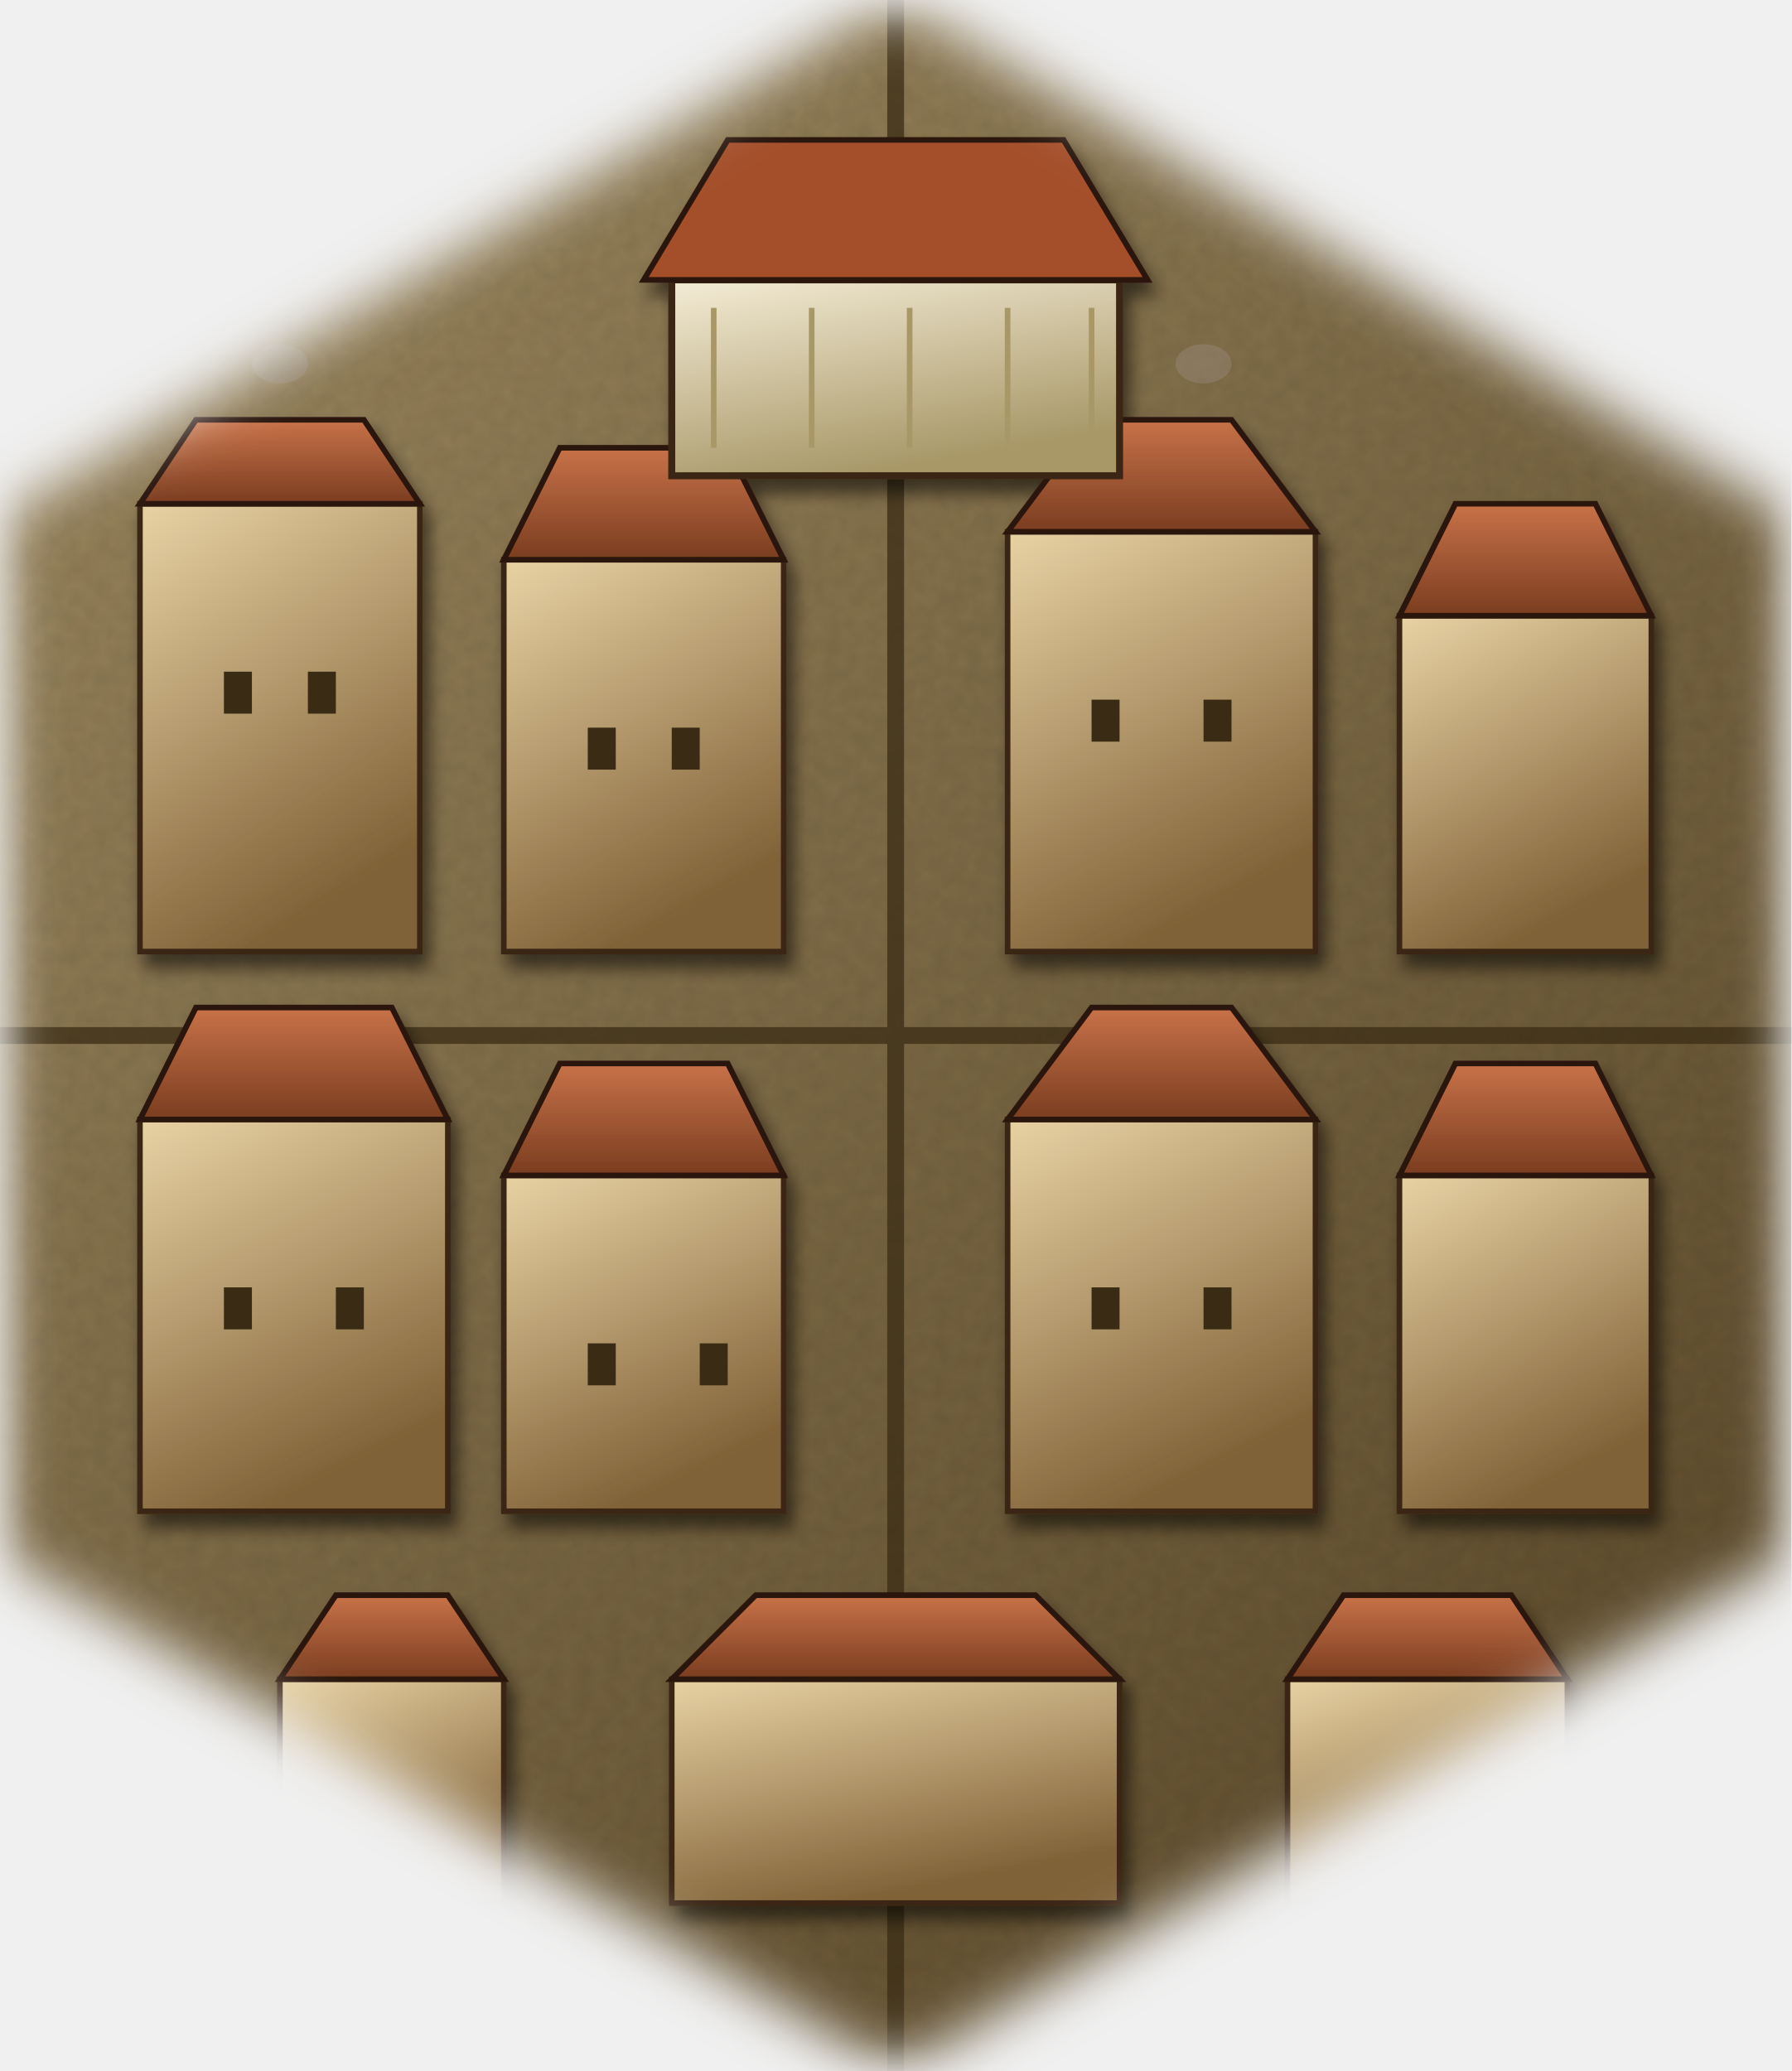
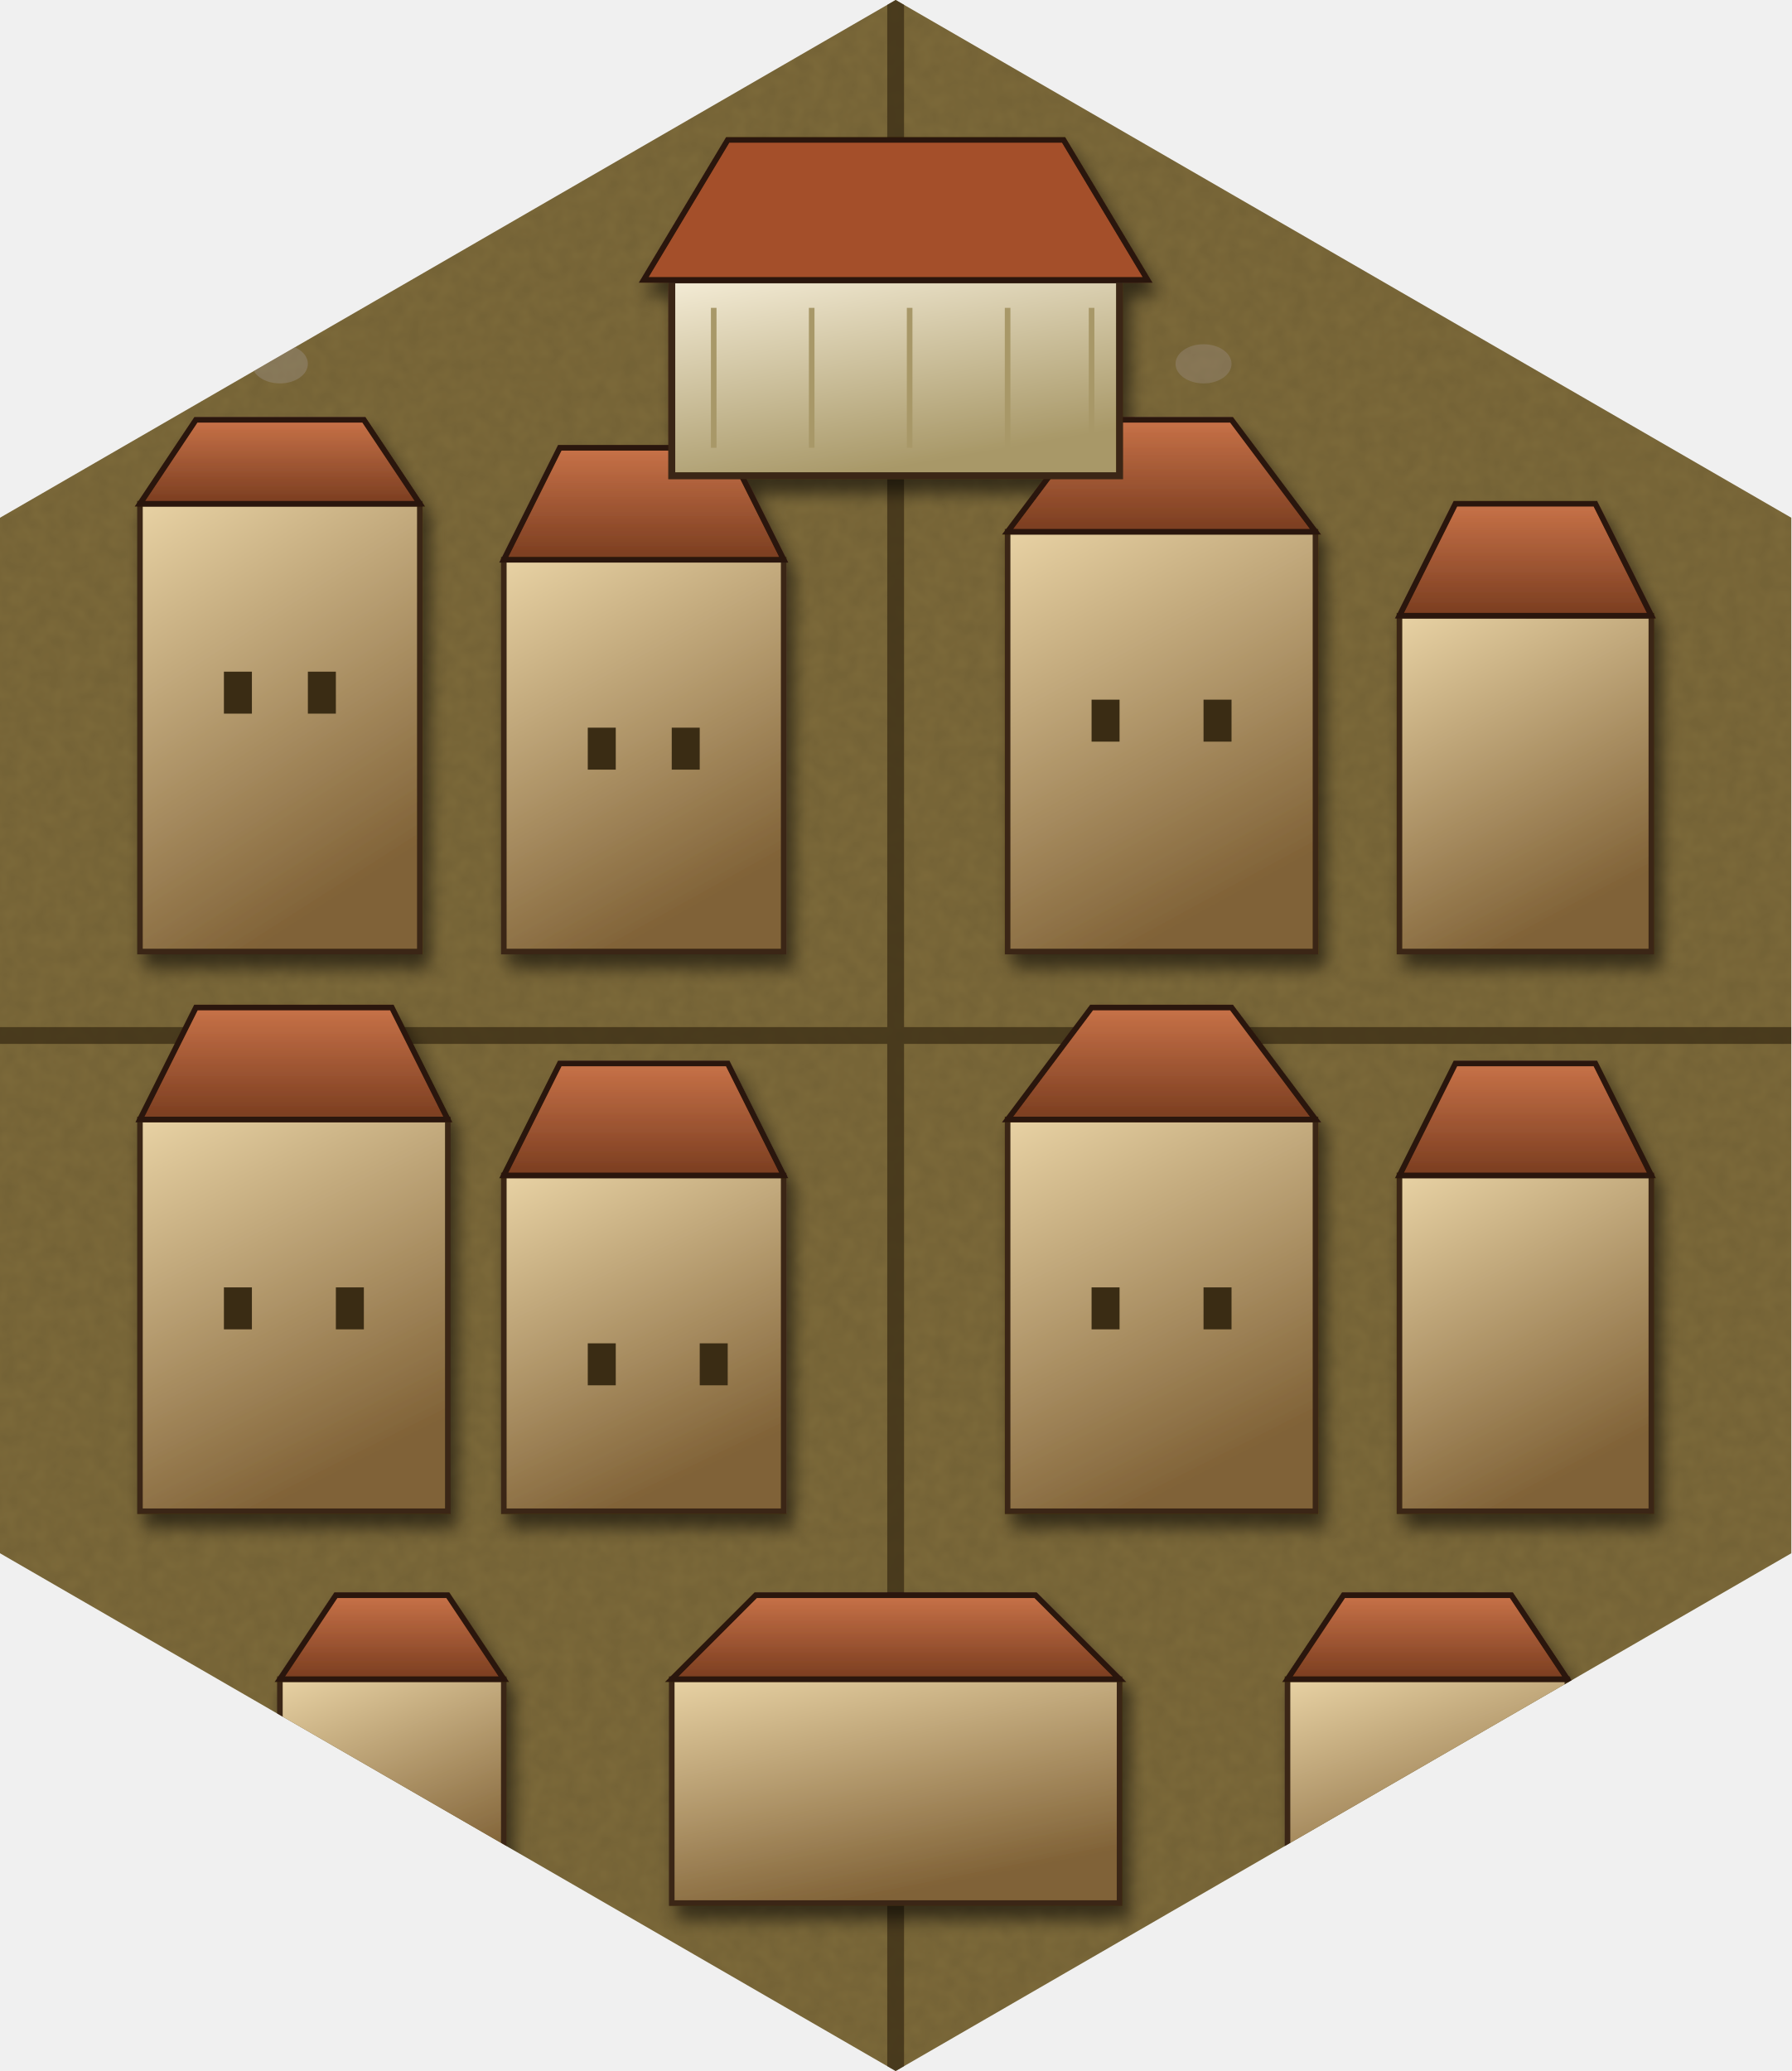
<svg xmlns="http://www.w3.org/2000/svg" viewBox="0 0 128 148" preserveAspectRatio="xMidYMid meet">
  <defs>
    <clipPath id="hex">
      <polygon points="64,0 128,37 128,111 64,148 0,111 0,37" />
    </clipPath>
-     <mask id="softhex">
-       <polygon points="64,0 128,37 128,111 64,148 0,111 0,37" fill="white" filter="url(#hexblur)" />
-     </mask>
-     <filter id="hexblur" x="-10%" y="-10%" width="120%" height="120%">
-       <feGaussianBlur stdDeviation="2" />
-     </filter>
-     <linearGradient id="lg-base" x1="0" y1="0" x2="0.8" y2="1">
-       <stop offset="0" stop-color="#a08c63" />
-       <stop offset="1" stop-color="#5c4a2a" />
-     </linearGradient>
    <linearGradient id="lg-wall" x1="0" y1="0" x2="0.4" y2="1">
      <stop offset="0" stop-color="#e8d2a4" />
      <stop offset="1" stop-color="#806237" />
    </linearGradient>
    <linearGradient id="lg-roof" x1="0" y1="0" x2="0" y2="1">
      <stop offset="0" stop-color="#c87248" />
      <stop offset="1" stop-color="#7a3d20" />
    </linearGradient>
    <linearGradient id="lg-marble" x1="0" y1="0" x2="0.4" y2="1">
      <stop offset="0" stop-color="#f4ecd6" />
      <stop offset="1" stop-color="#a89868" />
    </linearGradient>
    <filter id="nz" x="0" y="0" width="1" height="1">
      <feTurbulence type="fractalNoise" baseFrequency="0.9" numOctaves="2" seed="87" />
      <feColorMatrix values="0 0 0 0 0  0 0 0 0 0  0 0 0 0 0  0 0 0 0.22 0" />
      <feComposite in2="SourceGraphic" operator="in" />
    </filter>
    <filter id="ds" x="-30%" y="-30%" width="160%" height="160%">
      <feGaussianBlur in="SourceAlpha" stdDeviation="0.6" />
      <feOffset dx="0.5" dy="1" />
      <feComponentTransfer>
        <feFuncA type="linear" slope="0.55" />
      </feComponentTransfer>
      <feMerge>
        <feMergeNode />
        <feMergeNode in="SourceGraphic" />
      </feMerge>
    </filter>
  </defs>
-   <g mask="url(#softhex)">
-     <rect x="0" y="0" width="128" height="148" fill="url(#lg-base)" />
+   <g clip-path="url(#hex)">
+     <rect x="0" y="0" width="128" height="148" fill="#7d6a3a" />
    <rect x="0" y="0" width="128" height="148" fill="#3a2c14" filter="url(#nz)" opacity="0.4" />
    <g stroke="#3a2c14" stroke-width="1.2" opacity="0.75">
      <line x1="0" y1="74" x2="128" y2="74" />
      <line x1="64" y1="0" x2="64" y2="148" />
    </g>
    <g filter="url(#ds)">
      <rect x="10" y="36" width="20" height="32" fill="url(#lg-wall)" stroke="#3a2814" stroke-width="0.4" />
      <polygon points="10,36 30,36 26,30 14,30" fill="url(#lg-roof)" stroke="#2a1408" stroke-width="0.4" />
      <rect x="36" y="40" width="20" height="28" fill="url(#lg-wall)" stroke="#3a2814" stroke-width="0.4" />
      <polygon points="36,40 56,40 52,32 40,32" fill="url(#lg-roof)" stroke="#2a1408" stroke-width="0.4" />
      <rect x="72" y="38" width="22" height="30" fill="url(#lg-wall)" stroke="#3a2814" stroke-width="0.4" />
      <polygon points="72,38 94,38 88,30 78,30" fill="url(#lg-roof)" stroke="#2a1408" stroke-width="0.4" />
      <rect x="100" y="44" width="18" height="24" fill="url(#lg-wall)" stroke="#3a2814" stroke-width="0.4" />
      <polygon points="100,44 118,44 114,36 104,36" fill="url(#lg-roof)" stroke="#2a1408" stroke-width="0.4" />
      <rect x="48" y="20" width="32" height="14" fill="url(#lg-marble)" stroke="#3a2814" stroke-width="0.5" />
      <polygon points="46,20 82,20 76,10 52,10" fill="#a4502c" stroke="#2a1408" stroke-width="0.4" />
      <g stroke="#a89868" stroke-width="0.4">
        <line x1="51" y1="22" x2="51" y2="32" />
        <line x1="58" y1="22" x2="58" y2="32" />
        <line x1="65" y1="22" x2="65" y2="32" />
        <line x1="72" y1="22" x2="72" y2="32" />
        <line x1="78" y1="22" x2="78" y2="32" />
      </g>
      <rect x="10" y="80" width="22" height="28" fill="url(#lg-wall)" stroke="#3a2814" stroke-width="0.4" />
      <polygon points="10,80 32,80 28,72 14,72" fill="url(#lg-roof)" stroke="#2a1408" stroke-width="0.4" />
      <rect x="36" y="84" width="20" height="24" fill="url(#lg-wall)" stroke="#3a2814" stroke-width="0.4" />
      <polygon points="36,84 56,84 52,76 40,76" fill="url(#lg-roof)" stroke="#2a1408" stroke-width="0.4" />
      <rect x="72" y="80" width="22" height="28" fill="url(#lg-wall)" stroke="#3a2814" stroke-width="0.4" />
      <polygon points="72,80 94,80 88,72 78,72" fill="url(#lg-roof)" stroke="#2a1408" stroke-width="0.4" />
      <rect x="100" y="84" width="18" height="24" fill="url(#lg-wall)" stroke="#3a2814" stroke-width="0.4" />
      <polygon points="100,84 118,84 114,76 104,76" fill="url(#lg-roof)" stroke="#2a1408" stroke-width="0.4" />
      <rect x="20" y="120" width="16" height="16" fill="url(#lg-wall)" stroke="#3a2814" stroke-width="0.4" />
      <polygon points="20,120 36,120 32,114 24,114" fill="url(#lg-roof)" stroke="#2a1408" stroke-width="0.4" />
      <rect x="48" y="120" width="32" height="16" fill="url(#lg-wall)" stroke="#3a2814" stroke-width="0.4" />
      <polygon points="48,120 80,120 74,114 54,114" fill="url(#lg-roof)" stroke="#2a1408" stroke-width="0.4" />
      <rect x="92" y="120" width="20" height="16" fill="url(#lg-wall)" stroke="#3a2814" stroke-width="0.4" />
      <polygon points="92,120 112,120 108,114 96,114" fill="url(#lg-roof)" stroke="#2a1408" stroke-width="0.4" />
    </g>
    <g fill="#3a2c14">
      <rect x="16" y="48" width="2" height="3" />
      <rect x="22" y="48" width="2" height="3" />
      <rect x="42" y="52" width="2" height="3" />
      <rect x="48" y="52" width="2" height="3" />
      <rect x="78" y="50" width="2" height="3" />
      <rect x="86" y="50" width="2" height="3" />
      <rect x="16" y="92" width="2" height="3" />
      <rect x="24" y="92" width="2" height="3" />
      <rect x="42" y="96" width="2" height="3" />
      <rect x="50" y="96" width="2" height="3" />
      <rect x="78" y="92" width="2" height="3" />
      <rect x="86" y="92" width="2" height="3" />
    </g>
    <ellipse cx="20" cy="26" rx="2" ry="1.4" fill="#9a8d80" opacity="0.45" />
    <ellipse cx="86" cy="26" rx="2" ry="1.4" fill="#9a8d80" opacity="0.4" />
  </g>
</svg>
